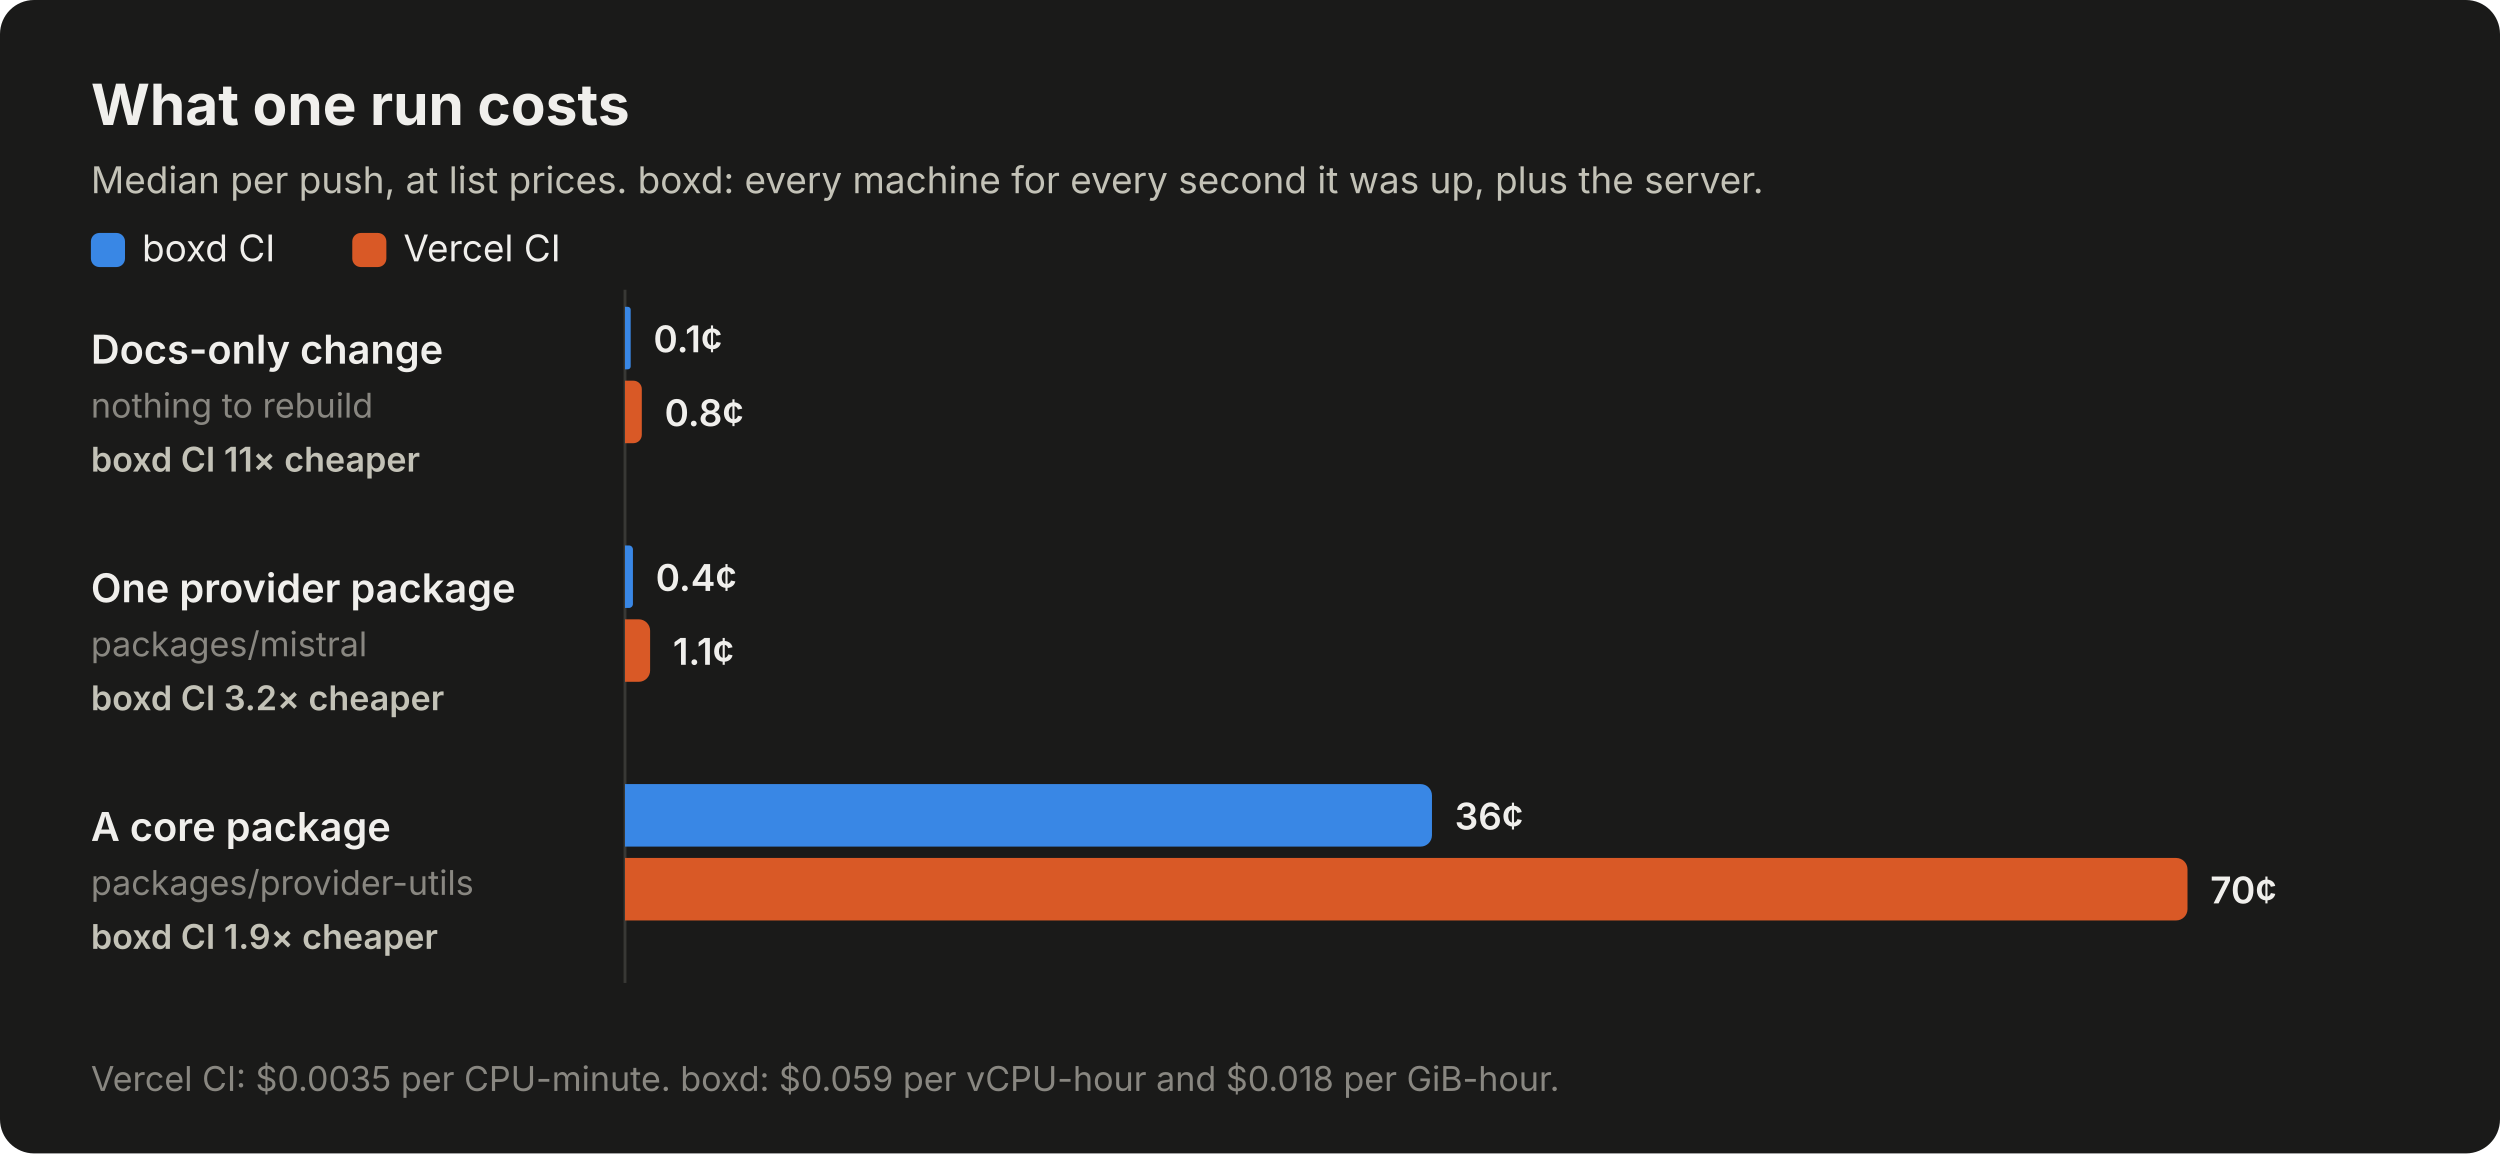
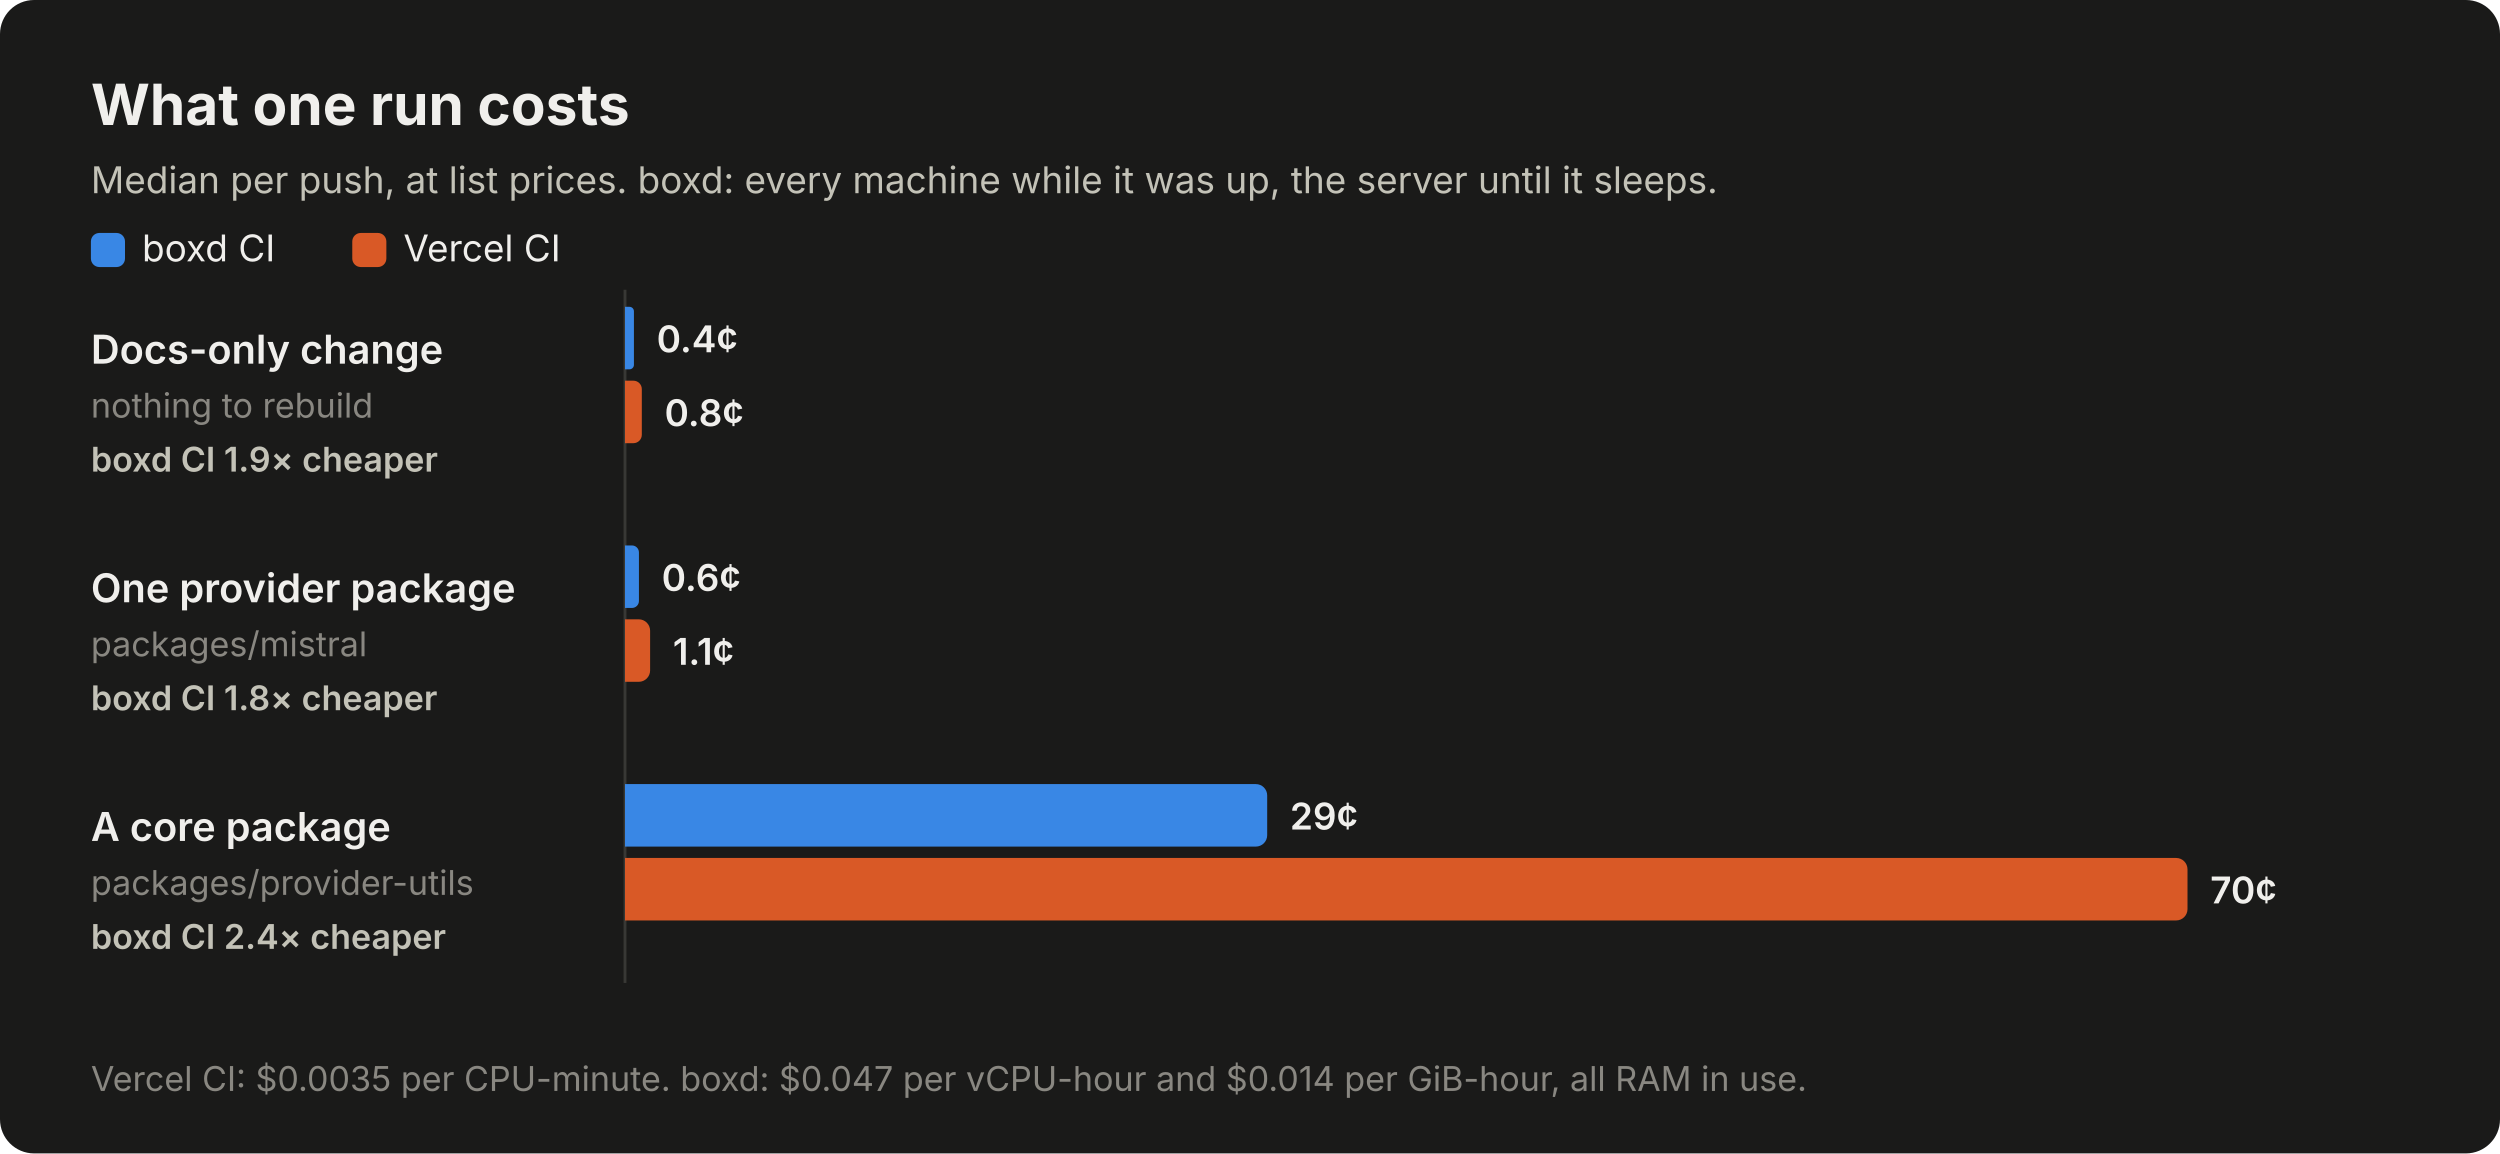
- <svg xmlns="http://www.w3.org/2000/svg" width="880" height="406" viewBox="0 0 880 406" font-family="system-ui, -apple-system, 'Segoe UI', sans-serif" role="img" aria-label="What one run costs. Median per push, at list prices. boxd: every machine for every second it was up, plus the server.">
+ <svg xmlns="http://www.w3.org/2000/svg" width="880" height="406" viewBox="0 0 880 406" font-family="system-ui, -apple-system, 'Segoe UI', sans-serif" role="img" aria-label="What one run costs. Median per push, at list prices. boxd: every machine while it was up, the server until it sleeps.">
  <rect width="880" height="406" rx="12" fill="#1a1a19" />
  <text x="32" y="44" font-size="20" fill="#f0efec" font-weight="650">What one run costs</text>
-   <text x="32" y="68" font-size="13" fill="#c3c2b7">Median per push, at list prices. boxd: every machine for every second it was up, plus the server.</text>
+   <text x="32" y="68" font-size="13" fill="#c3c2b7">Median per push, at list prices. boxd: every machine while it was up, the server until it sleeps.</text>
  <rect x="32" y="82" width="12" height="12" rx="3" fill="#3987e5" />
  <text x="50" y="92" font-size="13" fill="#f0efec">boxd CI</text>
  <rect x="124" y="82" width="12" height="12" rx="3" fill="#d95926" />
  <text x="142" y="92" font-size="13" fill="#f0efec">Vercel CI</text>
  <line x1="220" y1="102" x2="220" y2="346" stroke="#383835" stroke-width="1" />
  <text x="32" y="128" font-size="14" fill="#f0efec" font-weight="600">Docs-only change</text>
  <text x="32" y="147" font-size="12" fill="#898781">nothing to rebuild</text>
-   <path d="M220,108 h1 a1,1 0 0 1 1,1 v20 a1,1 0 0 1 -1,1 h-1 z" fill="#3987e5" />
-   <text x="230" y="124" font-size="13" fill="#f0efec" font-weight="600">0.1¢</text>
+   <path d="M220,108 h1.571 a1.571,1.571 0 0 1 1.571,1.571 v18.857 a1.571,1.571 0 0 1 -1.571,1.571 h-1.571 z" fill="#3987e5" />
+   <text x="231.143" y="124" font-size="13" fill="#f0efec" font-weight="600">0.4¢</text>
  <path d="M220,134 h2.959 a2.959,2.959 0 0 1 2.959,2.959 v16.082 a2.959,2.959 0 0 1 -2.959,2.959 h-2.959 z" fill="#d95926" />
  <text x="233.918" y="150" font-size="13" fill="#f0efec" font-weight="600">0.8¢</text>
-   <text x="32" y="166" font-size="12" fill="#c3c2b7" font-weight="600">boxd CI 11× cheaper</text>
+   <text x="32" y="166" font-size="12" fill="#c3c2b7" font-weight="600">boxd CI 1.9× cheaper</text>
  <text x="32" y="212" font-size="14" fill="#f0efec" font-weight="600">One provider package</text>
  <text x="32" y="231" font-size="12" fill="#898781">packages/mistral</text>
-   <path d="M220,192 h1.396 a1.396,1.396 0 0 1 1.396,1.396 v19.209 a1.396,1.396 0 0 1 -1.396,1.396 h-1.396 z" fill="#3987e5" />
-   <text x="230.791" y="208" font-size="13" fill="#f0efec" font-weight="600">0.4¢</text>
+   <path d="M220,192 h2.452 a2.452,2.452 0 0 1 2.452,2.452 v17.096 a2.452,2.452 0 0 1 -2.452,2.452 h-2.452 z" fill="#3987e5" />
+   <text x="232.904" y="208" font-size="13" fill="#f0efec" font-weight="600">0.6¢</text>
  <path d="M220,218 h4.838 a4,4 0 0 1 4,4 v14 a4,4 0 0 1 -4,4 h-4.838 z" fill="#d95926" />
  <text x="236.838" y="234" font-size="13" fill="#f0efec" font-weight="600">1.1¢</text>
-   <text x="32" y="250" font-size="12" fill="#c3c2b7" font-weight="600">boxd CI 3.2× cheaper</text>
+   <text x="32" y="250" font-size="12" fill="#c3c2b7" font-weight="600">boxd CI 1.8× cheaper</text>
  <text x="32" y="296" font-size="14" fill="#f0efec" font-weight="600">A core package</text>
  <text x="32" y="315" font-size="12" fill="#898781">packages/provider-utils</text>
-   <path d="M220,276 h280.054 a4,4 0 0 1 4,4 v14 a4,4 0 0 1 -4,4 h-280.054 z" fill="#3987e5" />
-   <text x="512.054" y="292" font-size="13" fill="#f0efec" font-weight="600">36¢</text>
+   <path d="M220,276 h222.049 a4,4 0 0 1 4,4 v14 a4,4 0 0 1 -4,4 h-222.049 z" fill="#3987e5" />
+   <text x="454.049" y="292" font-size="13" fill="#f0efec" font-weight="600">29¢</text>
  <path d="M220,302 h546 a4,4 0 0 1 4,4 v14 a4,4 0 0 1 -4,4 h-546 z" fill="#d95926" />
  <text x="778" y="318" font-size="13" fill="#f0efec" font-weight="600">70¢</text>
-   <text x="32" y="334" font-size="12" fill="#c3c2b7" font-weight="600">boxd CI 1.9× cheaper</text>
-   <text x="32" y="384" font-size="12" fill="#898781">Vercel CI: $0.0035 per CPU-minute. boxd: $0.059 per vCPU-hour and $0.018 per GiB-hour.</text>
+   <text x="32" y="334" font-size="12" fill="#c3c2b7" font-weight="600">boxd CI 2.4× cheaper</text>
+   <text x="32" y="384" font-size="12" fill="#898781">Vercel CI: $0.0035 per CPU-minute. boxd: $0.047 per vCPU-hour and $0.014 per GiB-hour, all RAM in use.</text>
</svg>
